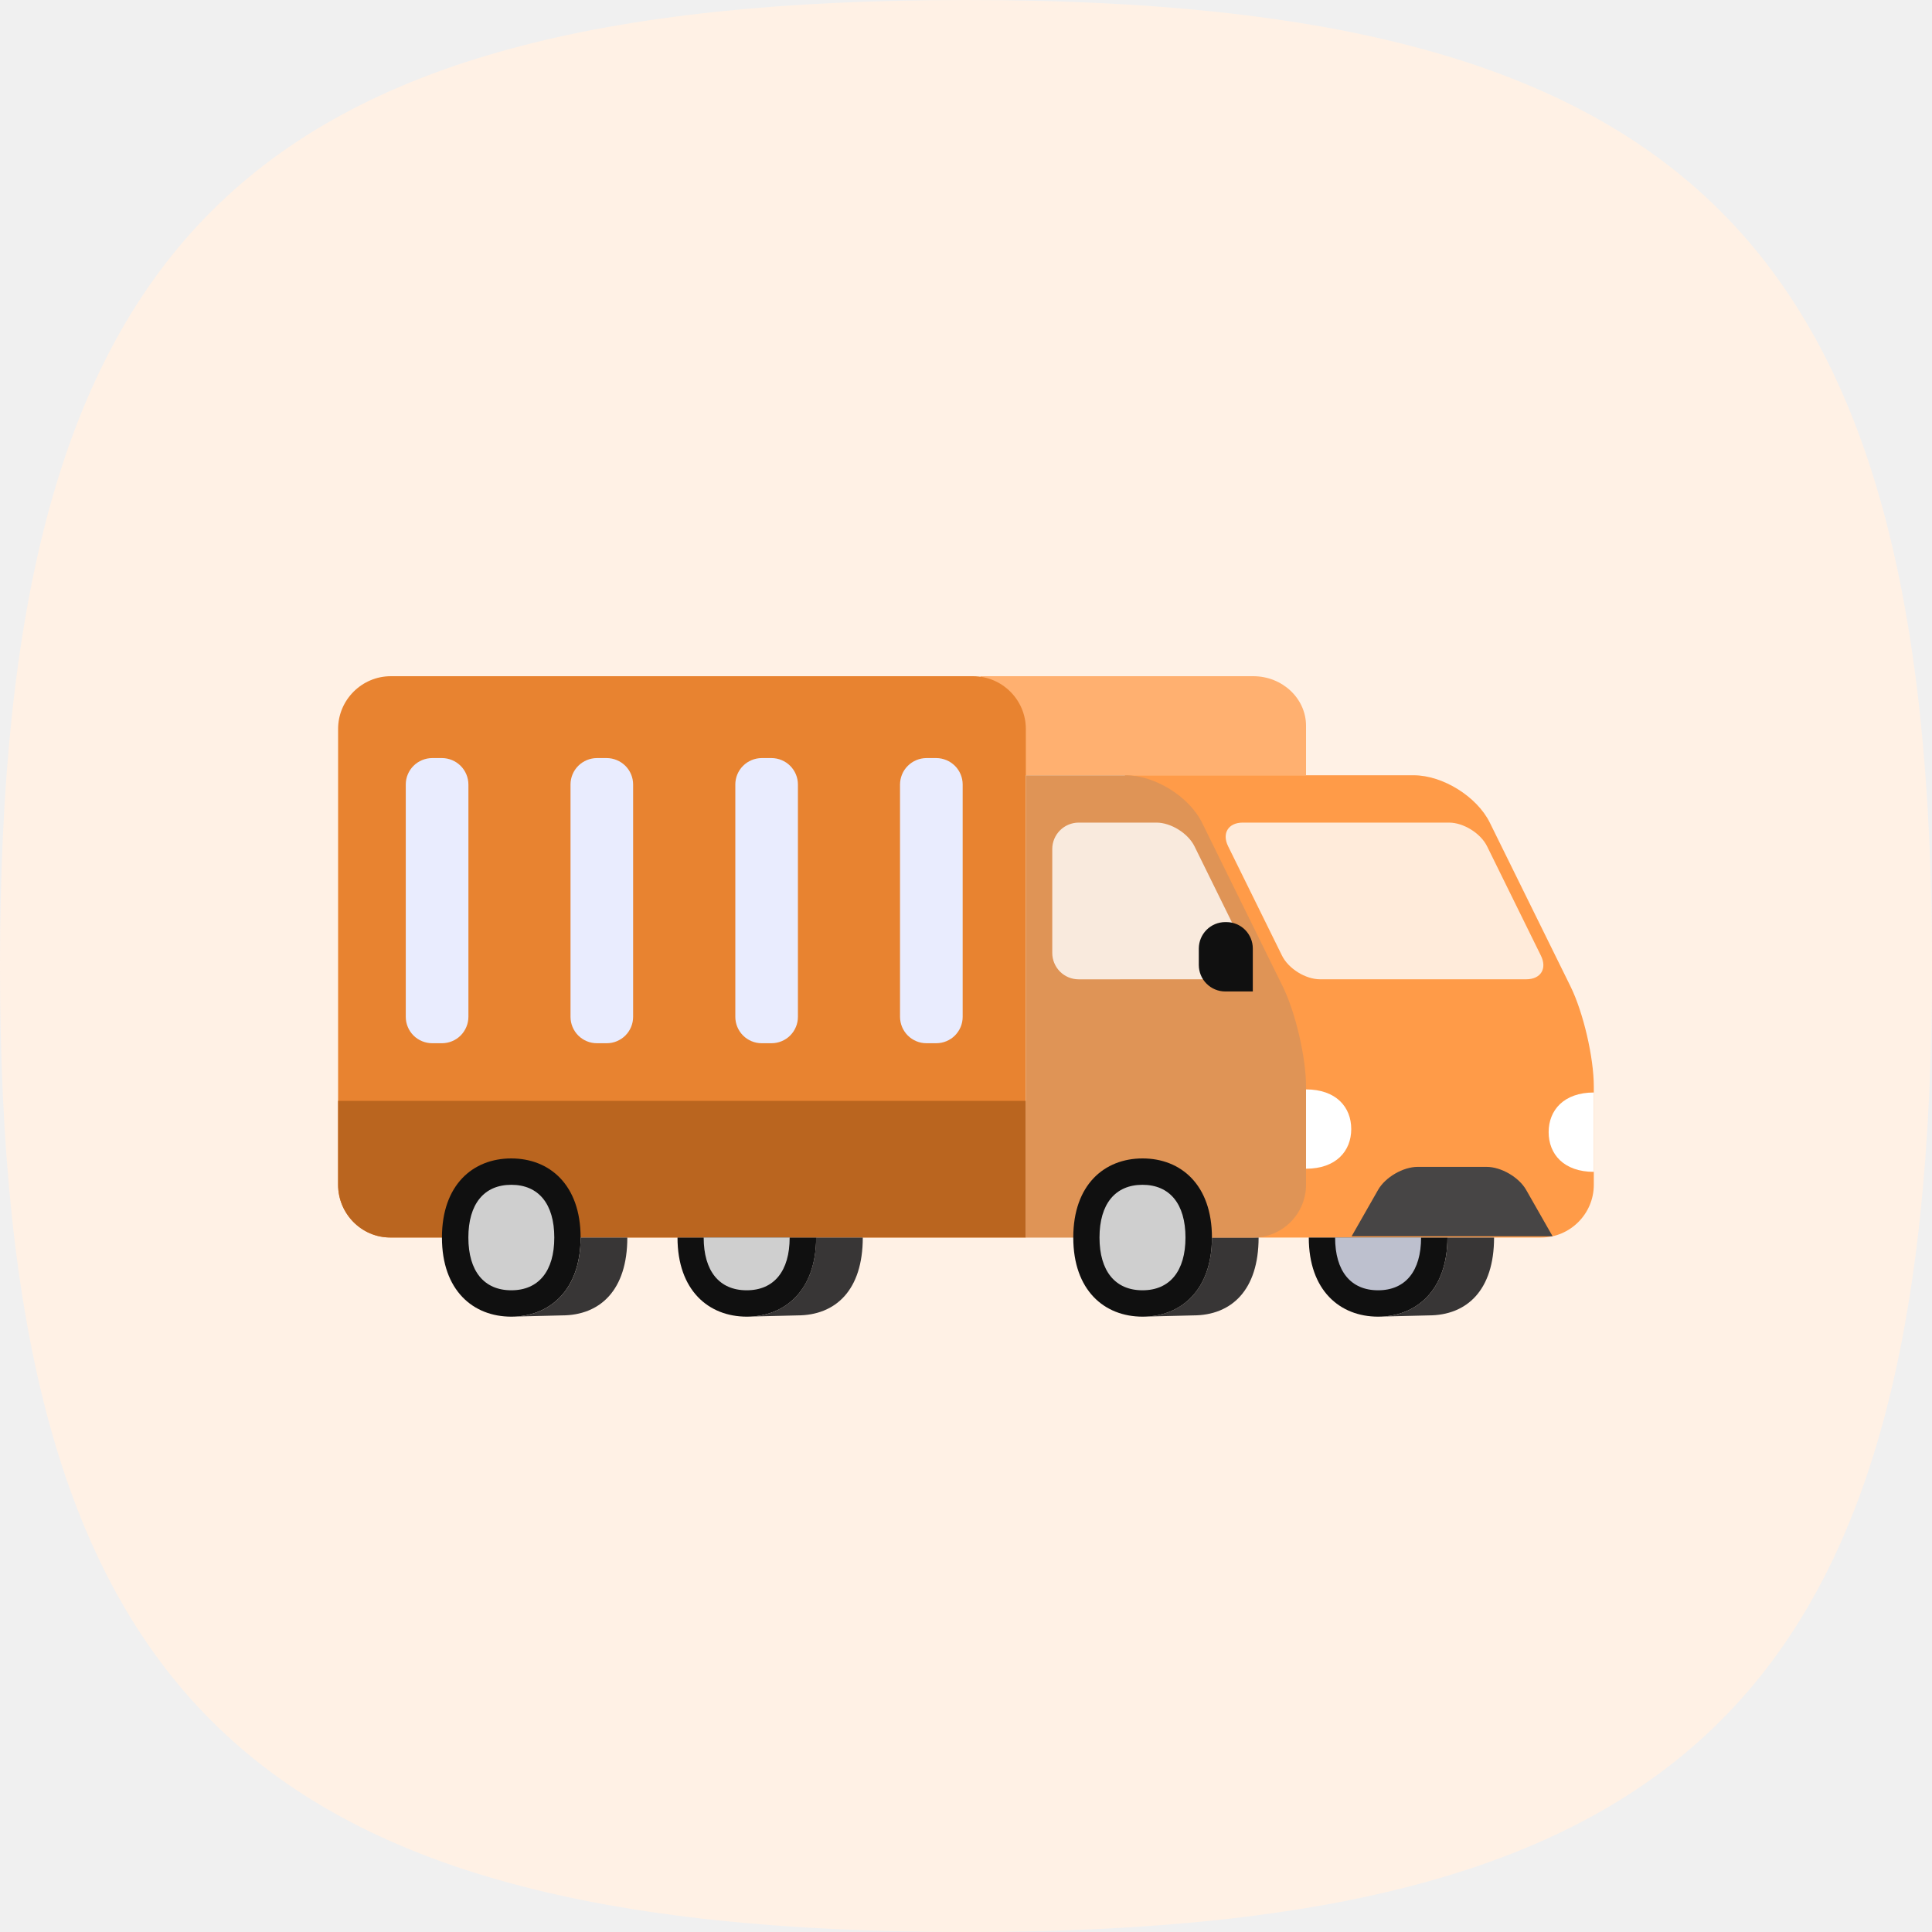
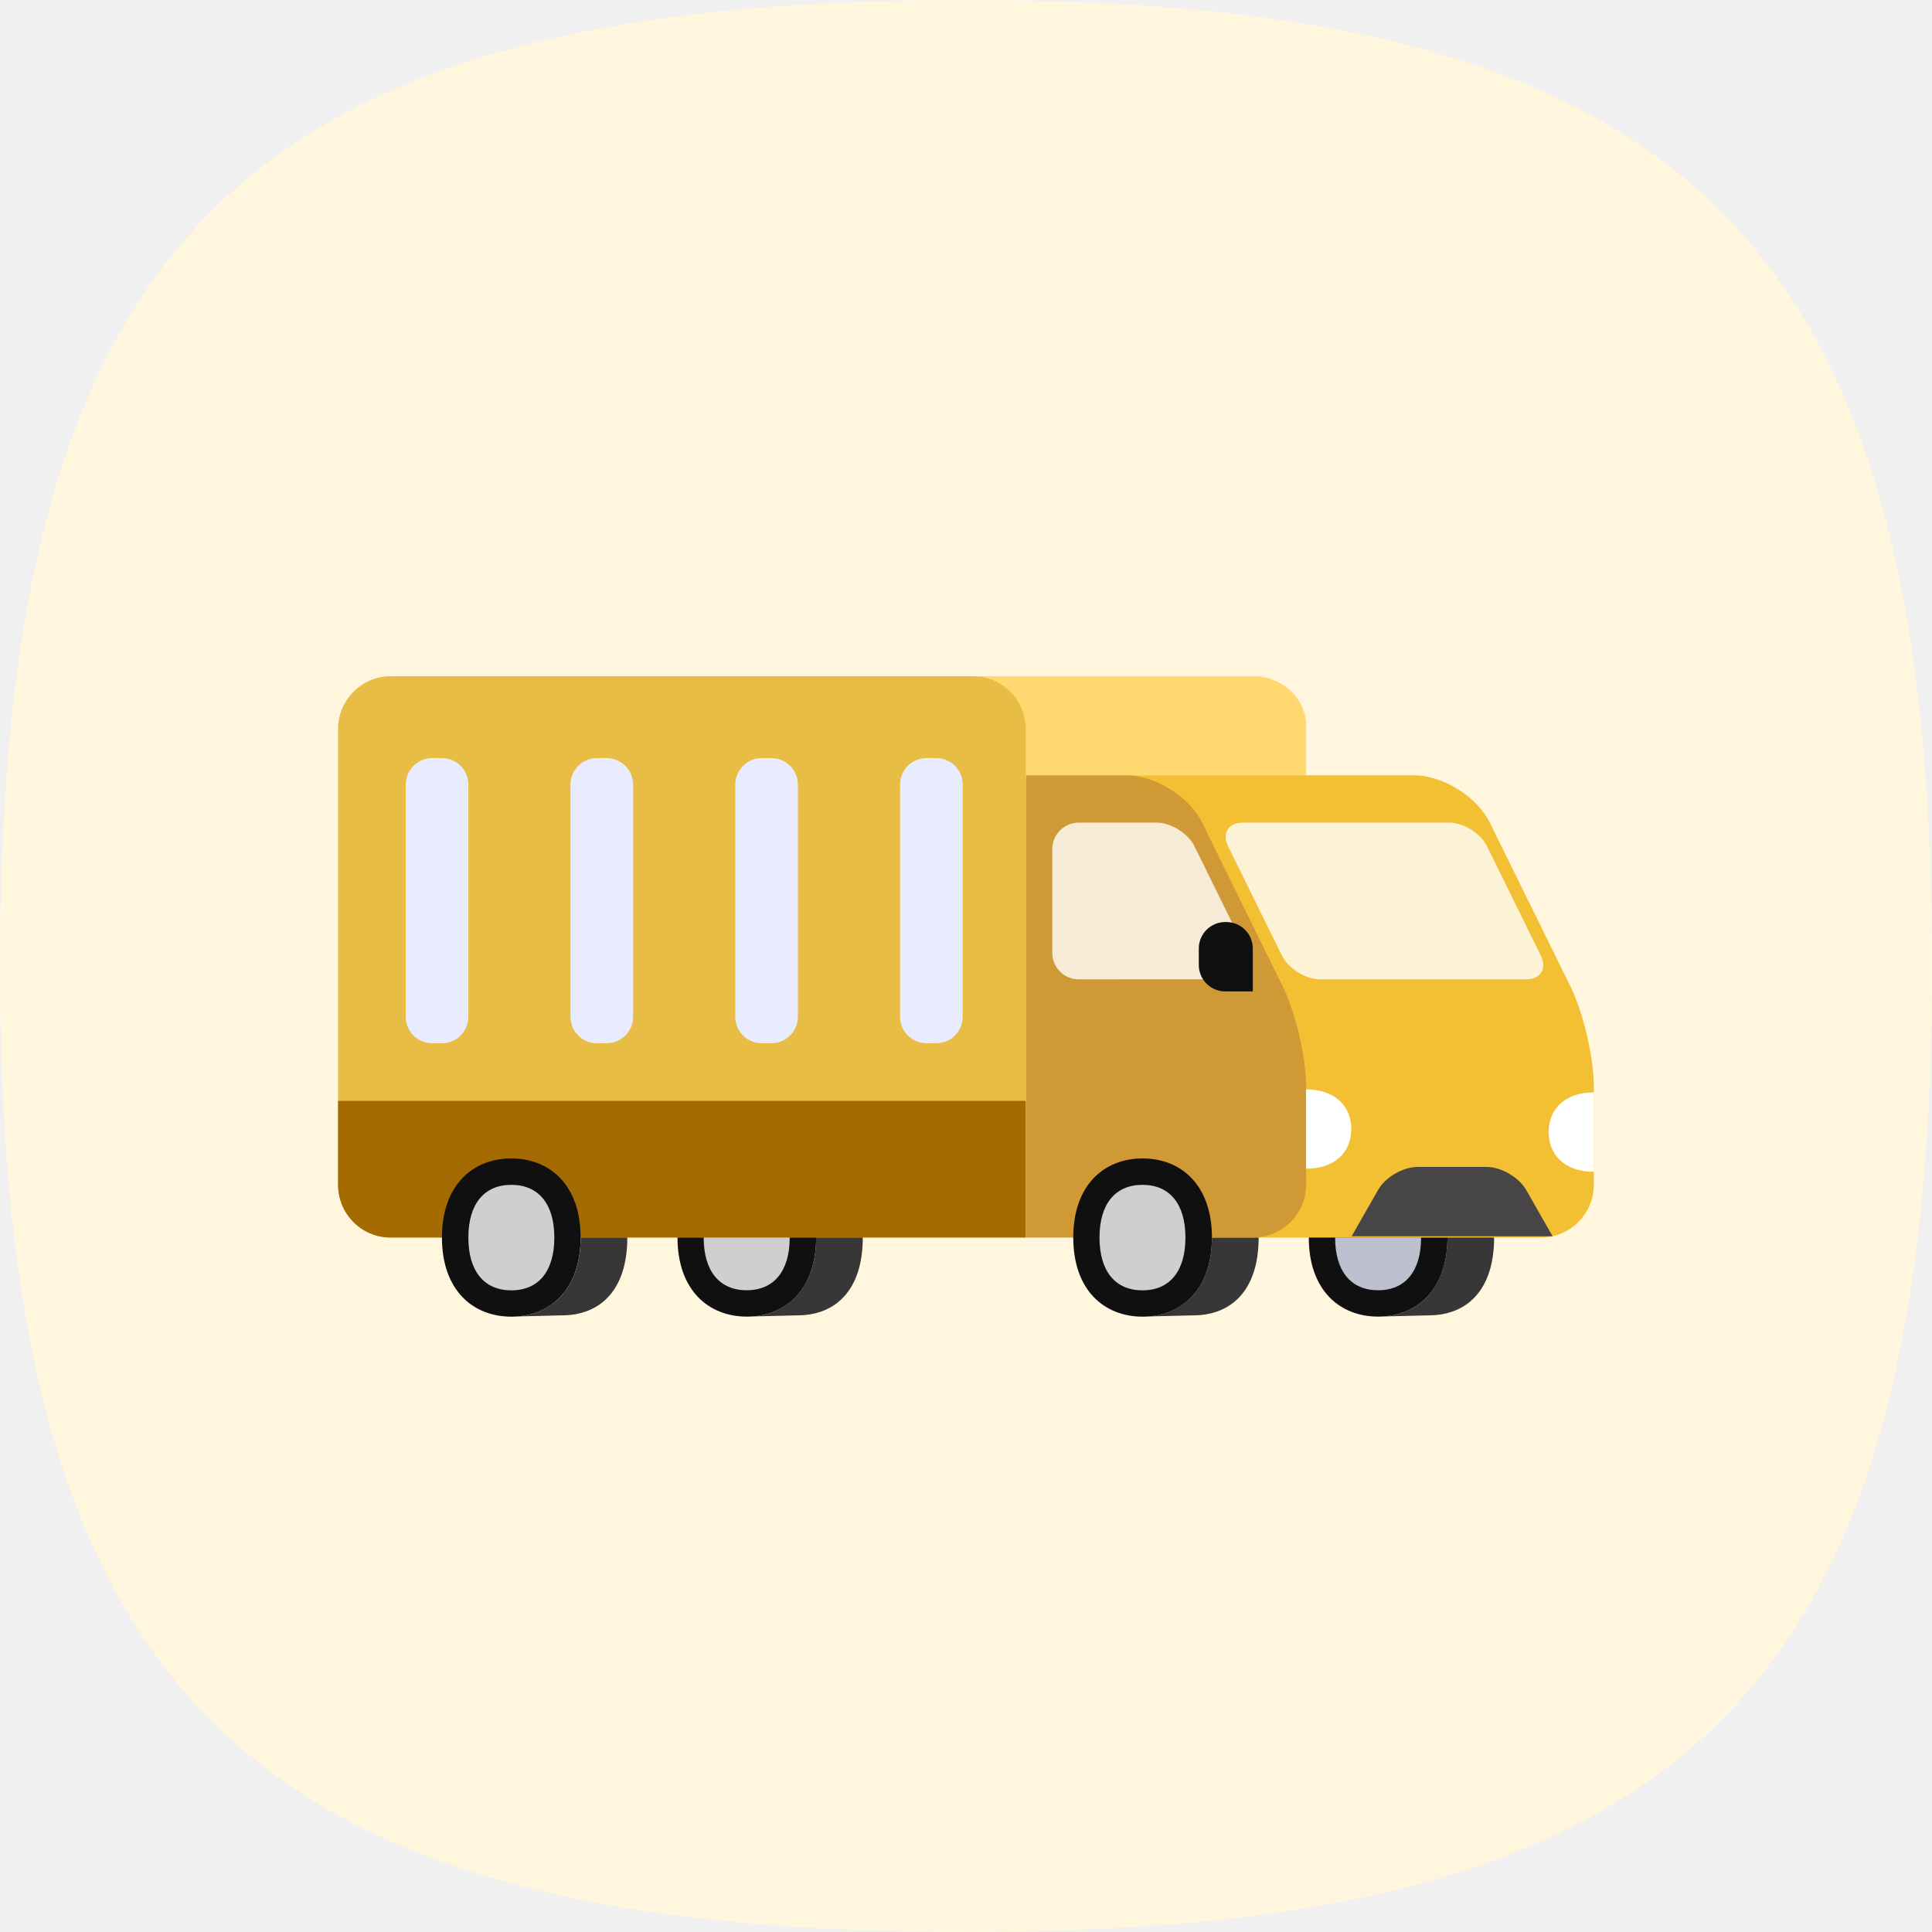
<svg xmlns="http://www.w3.org/2000/svg" width="40" height="40" viewBox="0 0 40 40" fill="none">
-   <path fill-rule="evenodd" clip-rule="evenodd" d="M0 20C0 34.999 5.001 40 20 40C34.999 40 40 34.999 40 20C40 5.001 34.999 0 20 0C5.001 0 0 5.001 0 20Z" fill="#FFF1E5" />
-   <path d="M20.301 14H25.948C26.549 14 27.04 14.461 27.04 15.026V16.051H20.301V14Z" fill="#FFB070" />
-   <path d="M7 15.092V24.529C7 25.13 7.486 25.621 8.078 25.621H21.239V15.092C21.239 14.491 20.748 14 20.147 14H8.092C7.491 14 7 14.491 7 15.092Z" fill="#E88330" />
-   <path d="M7 22.793V24.529C7 25.13 7.486 25.621 8.078 25.621H21.239V22.793H7Z" fill="#BA651F" />
-   <path d="M26.221 25.622H31.906C32.507 25.622 32.998 25.131 32.998 24.53V22.495C32.998 21.894 32.781 20.962 32.516 20.423L30.844 17.03C30.578 16.492 29.87 16.051 29.269 16.051H23.291V25.622H26.221Z" fill="#FF9B48" />
-   <path d="M27.097 25.622C27.097 26.714 27.738 27.26 28.533 27.26C29.324 27.26 29.968 26.714 29.968 25.622H27.097Z" fill="#101010" />
-   <path d="M33 24.262C32.375 24.262 32.063 23.894 32.063 23.44C32.063 22.987 32.375 22.619 33 22.619V24.262Z" fill="white" />
-   <path d="M27.039 24.197C27.664 24.197 27.976 23.829 27.976 23.376C27.976 22.922 27.664 22.555 27.039 22.555V24.197Z" fill="white" />
-   <path d="M29.967 25.622C29.967 26.714 29.324 27.26 28.531 27.26L29.577 27.234C30.37 27.234 30.933 26.713 30.933 25.622H29.967Z" fill="#383636" />
-   <path d="M25.092 25.622C25.092 26.714 24.449 27.26 23.656 27.26L24.702 27.234C25.495 27.234 26.058 26.713 26.058 25.622H25.092Z" fill="#383636" />
-   <path d="M16.898 25.622C16.898 26.714 16.255 27.26 15.462 27.26C14.669 27.26 14.027 26.714 14.027 25.622H16.898Z" fill="#101010" />
-   <path d="M16.896 25.622C16.896 26.714 16.253 27.26 15.46 27.26L16.507 27.234C17.3 27.234 17.863 26.713 17.863 25.622H16.896Z" fill="#383636" />
-   <path d="M10.585 23.984C11.378 23.984 12.021 24.53 12.021 25.622C12.021 26.714 11.378 27.26 10.585 27.26C9.793 27.26 9.15 26.714 9.15 25.622C9.15 24.53 9.792 23.984 10.585 23.984Z" fill="#101010" />
-   <path opacity="0.8" d="M10.586 26.714C11.152 26.714 11.476 26.316 11.476 25.622C11.476 24.928 11.152 24.53 10.586 24.53C10.021 24.53 9.697 24.928 9.697 25.622C9.697 26.316 10.021 26.714 10.586 26.714Z" fill="white" />
-   <path d="M12.021 25.622C12.021 26.714 11.378 27.26 10.585 27.26L11.631 27.234C12.424 27.234 12.988 26.713 12.988 25.622H12.021Z" fill="#383636" />
-   <path d="M21.239 16.052H23.311C23.912 16.052 24.62 16.493 24.886 17.031L26.558 20.424C26.823 20.963 27.04 21.895 27.04 22.495V24.531C27.039 24.82 26.924 25.097 26.719 25.302C26.515 25.507 26.237 25.622 25.948 25.623H21.239V16.052Z" fill="#DF9456" />
+   <path fill-rule="evenodd" clip-rule="evenodd" d="M0 20C0 34.999 5.001 40 20 40C34.999 40 40 34.999 40 20C40 5.001 34.999 0 20 0C5.001 0 0 5.001 0 20Z" fill="#FFF6DD" />
+   <path d="M20.302 14H25.949C26.549 14 27.041 14.461 27.041 15.026V16.051H20.302V14Z" fill="#FFD970" />
+   <path d="M6.999 15.092V24.529C6.999 25.13 7.485 25.621 8.077 25.621H21.238V15.092C21.238 14.491 20.747 14 20.146 14H8.091C7.49 14 6.999 14.491 6.999 15.092Z" fill="#E8BD45" />
+   <path d="M6.999 22.793V24.529C6.999 25.13 7.485 25.621 8.077 25.621H21.238V22.793H6.999Z" fill="#A36B02" />
+   <path d="M26.22 25.622H31.906C32.507 25.622 32.998 25.131 32.998 24.53V22.495C32.998 21.894 32.78 20.962 32.515 20.423L30.844 17.03C30.578 16.492 29.87 16.051 29.269 16.051H23.291V25.622H26.22Z" fill="#F2C032" />
+   <path d="M27.097 25.621C27.097 26.713 27.738 27.259 28.533 27.259C29.325 27.259 29.969 26.713 29.969 25.621H27.097Z" fill="#101010" />
+   <path d="M33 24.26C32.375 24.26 32.063 23.892 32.063 23.438C32.063 22.985 32.375 22.617 33 22.617V24.26Z" fill="white" />
+   <path d="M27.039 24.197C27.664 24.197 27.977 23.829 27.977 23.376C27.977 22.922 27.664 22.555 27.039 22.555V24.197Z" fill="white" />
+   <path d="M29.967 25.621C29.967 26.713 29.324 27.259 28.531 27.259L29.577 27.233C30.37 27.233 30.934 26.712 30.934 25.621H29.967Z" fill="#383636" />
+   <path d="M25.092 25.621C25.092 26.713 24.45 27.259 23.657 27.259L24.703 27.233C25.495 27.233 26.059 26.712 26.059 25.621H25.092Z" fill="#383636" />
+   <path d="M16.898 25.621C16.898 26.713 16.256 27.259 15.463 27.259C14.67 27.259 14.027 26.713 14.027 25.621H16.898Z" fill="#101010" />
+   <path d="M16.897 25.621C16.897 26.713 16.254 27.259 15.461 27.259L16.507 27.233C17.3 27.233 17.863 26.712 17.863 25.621H16.897Z" fill="#383636" />
+   <path d="M10.586 23.984C11.378 23.984 12.021 24.53 12.021 25.622C12.021 26.714 11.378 27.26 10.586 27.26C9.793 27.26 9.15 26.714 9.15 25.622C9.15 24.53 9.793 23.984 10.586 23.984Z" fill="#101010" />
+   <path opacity="0.8" d="M10.587 26.715C11.152 26.715 11.477 26.317 11.477 25.623C11.477 24.929 11.152 24.531 10.587 24.531C10.021 24.531 9.697 24.929 9.697 25.623C9.697 26.317 10.022 26.715 10.587 26.715Z" fill="white" />
+   <path d="M12.022 25.621C12.022 26.713 11.379 27.259 10.586 27.259L11.632 27.233C12.425 27.233 12.988 26.712 12.988 25.621H12.022Z" fill="#383636" />
+   <path d="M21.24 16.051H23.312C23.913 16.051 24.622 16.492 24.887 17.03L26.558 20.423C26.825 20.962 27.041 21.894 27.041 22.494V24.53C27.04 24.819 26.925 25.096 26.72 25.301C26.516 25.506 26.238 25.621 25.949 25.622H21.24V16.051Z" fill="#CF9A36" />
  <path d="M23.656 23.984C24.449 23.984 25.092 24.53 25.092 25.622C25.092 26.714 24.449 27.26 23.656 27.26C22.863 27.26 22.221 26.714 22.221 25.622C22.221 24.53 22.863 23.984 23.656 23.984Z" fill="#101010" />
-   <path opacity="0.8" d="M23.654 26.714C24.219 26.714 24.544 26.316 24.544 25.622C24.544 24.928 24.219 24.53 23.654 24.53C23.089 24.53 22.764 24.928 22.764 25.622C22.764 26.316 23.089 26.714 23.654 26.714Z" fill="white" />
-   <path opacity="0.8" d="M27.642 25.622C27.642 26.318 27.966 26.714 28.532 26.714C29.097 26.714 29.422 26.318 29.422 25.622H27.642Z" fill="#E9ECFE" />
-   <path opacity="0.8" d="M14.569 25.622C14.569 26.318 14.894 26.714 15.459 26.714C16.024 26.714 16.349 26.318 16.349 25.622H14.569Z" fill="white" />
-   <path opacity="0.8" d="M31.599 20.275C31.899 20.275 32.036 20.055 31.903 19.786L30.788 17.521C30.655 17.252 30.3 17.031 30 17.031H25.732C25.431 17.031 25.294 17.252 25.427 17.521L26.543 19.786C26.676 20.055 27.029 20.275 27.33 20.275H31.599Z" fill="white" />
-   <path opacity="0.8" d="M25.54 20.275C25.841 20.275 25.978 20.055 25.845 19.786L24.73 17.521C24.597 17.252 24.243 17.031 23.942 17.031H22.331C22.186 17.032 22.048 17.09 21.946 17.192C21.844 17.294 21.786 17.433 21.786 17.577V19.73C21.786 19.875 21.844 20.013 21.946 20.116C22.048 20.218 22.187 20.276 22.332 20.276L25.54 20.275Z" fill="white" />
-   <path d="M32.145 25.596L31.596 24.633C31.447 24.373 31.08 24.159 30.78 24.159H29.35C29.049 24.159 28.682 24.373 28.533 24.633L27.984 25.596H32.145Z" fill="#474545" />
-   <path d="M18.634 21.053C18.635 21.198 18.692 21.336 18.795 21.439C18.897 21.541 19.036 21.599 19.18 21.599H19.385C19.53 21.598 19.669 21.541 19.771 21.439C19.873 21.336 19.931 21.198 19.931 21.053V16.241C19.931 16.097 19.873 15.958 19.771 15.856C19.668 15.754 19.53 15.696 19.385 15.695H19.18C19.036 15.696 18.897 15.754 18.795 15.856C18.692 15.958 18.635 16.097 18.634 16.241V21.053Z" fill="#E9ECFE" />
-   <path d="M15.224 21.053C15.224 21.198 15.282 21.336 15.384 21.439C15.486 21.541 15.625 21.599 15.77 21.599H15.975C16.119 21.598 16.258 21.541 16.36 21.439C16.462 21.336 16.52 21.198 16.52 21.053V16.241C16.52 16.097 16.462 15.958 16.36 15.856C16.258 15.754 16.119 15.696 15.975 15.695H15.77C15.625 15.696 15.486 15.754 15.384 15.856C15.282 15.958 15.224 16.097 15.224 16.241V21.053Z" fill="#E9ECFE" />
-   <path d="M11.812 21.053C11.812 21.198 11.87 21.336 11.972 21.439C12.074 21.541 12.213 21.599 12.357 21.599H12.562C12.707 21.599 12.845 21.541 12.948 21.439C13.05 21.336 13.108 21.198 13.108 21.053V16.241C13.108 16.097 13.05 15.958 12.948 15.856C12.845 15.754 12.707 15.696 12.562 15.695H12.357C12.213 15.696 12.074 15.754 11.972 15.856C11.87 15.958 11.812 16.097 11.812 16.241V21.053Z" fill="#E9ECFE" />
-   <path d="M8.401 21.053C8.401 21.198 8.459 21.336 8.561 21.439C8.664 21.541 8.802 21.598 8.947 21.599H9.152C9.296 21.598 9.435 21.541 9.537 21.439C9.639 21.336 9.697 21.198 9.698 21.053V16.241C9.697 16.097 9.639 15.958 9.537 15.856C9.435 15.754 9.296 15.696 9.152 15.695H8.947C8.802 15.696 8.664 15.754 8.561 15.856C8.459 15.958 8.401 16.097 8.401 16.241V21.053Z" fill="#E9ECFE" />
-   <path d="M25.938 20.527V19.637C25.938 19.492 25.88 19.354 25.778 19.251C25.676 19.149 25.537 19.091 25.392 19.091H25.366C25.222 19.091 25.083 19.149 24.981 19.251C24.878 19.354 24.821 19.492 24.82 19.637V19.981C24.821 20.126 24.878 20.265 24.981 20.367C25.083 20.469 25.222 20.527 25.366 20.527H25.938Z" fill="#101010" />
+   <path opacity="0.8" d="M23.654 26.715C24.219 26.715 24.543 26.317 24.543 25.623C24.543 24.929 24.219 24.531 23.654 24.531C23.088 24.531 22.764 24.929 22.764 25.623C22.764 26.317 23.088 26.715 23.654 26.715Z" fill="white" />
+   <path opacity="0.8" d="M27.642 25.621C27.642 26.317 27.967 26.713 28.532 26.713C29.097 26.713 29.422 26.317 29.422 25.621H27.642Z" fill="#E9ECFE" />
+   <path opacity="0.8" d="M14.569 25.621C14.569 26.317 14.895 26.713 15.459 26.713C16.024 26.713 16.35 26.317 16.35 25.621H14.569Z" fill="white" />
+   <path opacity="0.8" d="M31.598 20.275C31.898 20.275 32.035 20.055 31.902 19.786L30.787 17.521C30.654 17.252 30.3 17.031 30 17.031H25.731C25.43 17.031 25.294 17.252 25.426 17.521L26.542 19.786C26.675 20.055 27.029 20.275 27.329 20.275H31.598Z" fill="white" />
+   <path opacity="0.8" d="M25.541 20.275C25.841 20.275 25.978 20.055 25.846 19.786L24.73 17.521C24.597 17.252 24.243 17.031 23.943 17.031H22.332C22.187 17.032 22.049 17.09 21.947 17.192C21.844 17.294 21.787 17.433 21.786 17.577V19.73C21.787 19.875 21.844 20.013 21.947 20.116C22.049 20.218 22.188 20.276 22.332 20.276L25.541 20.275Z" fill="white" />
+   <path d="M32.145 25.596L31.596 24.634C31.447 24.374 31.079 24.16 30.779 24.16H29.349C29.049 24.16 28.681 24.374 28.533 24.634L27.984 25.596H32.145Z" fill="#474545" />
+   <path d="M18.635 21.053C18.635 21.198 18.693 21.336 18.795 21.439C18.898 21.541 19.036 21.599 19.181 21.599H19.386C19.53 21.598 19.669 21.541 19.771 21.439C19.873 21.336 19.931 21.198 19.932 21.053V16.241C19.931 16.097 19.873 15.958 19.771 15.856C19.669 15.754 19.53 15.696 19.386 15.695H19.181C19.036 15.696 18.898 15.754 18.795 15.856C18.693 15.958 18.635 16.097 18.635 16.241V21.053Z" fill="#E9ECFE" />
+   <path d="M15.223 21.053C15.223 21.198 15.281 21.336 15.383 21.439C15.486 21.541 15.624 21.599 15.769 21.599H15.974C16.118 21.598 16.257 21.541 16.359 21.439C16.462 21.336 16.519 21.198 16.52 21.053V16.241C16.519 16.097 16.461 15.958 16.359 15.856C16.257 15.754 16.118 15.696 15.974 15.695H15.769C15.624 15.696 15.486 15.754 15.383 15.856C15.281 15.958 15.223 16.097 15.223 16.241V21.053Z" fill="#E9ECFE" />
+   <path d="M11.811 21.053C11.811 21.198 11.869 21.336 11.971 21.439C12.073 21.541 12.212 21.599 12.357 21.599H12.561C12.706 21.599 12.845 21.541 12.947 21.439C13.049 21.336 13.107 21.198 13.107 21.053V16.241C13.107 16.097 13.049 15.958 12.947 15.856C12.845 15.754 12.706 15.696 12.561 15.695H12.357C12.212 15.696 12.073 15.754 11.971 15.856C11.869 15.958 11.811 16.097 11.811 16.241V21.053Z" fill="#E9ECFE" />
+   <path d="M8.401 21.053C8.401 21.198 8.459 21.336 8.561 21.439C8.663 21.541 8.802 21.598 8.947 21.599H9.151C9.296 21.598 9.435 21.541 9.537 21.439C9.639 21.336 9.697 21.198 9.697 21.053V16.241C9.697 16.097 9.639 15.958 9.537 15.856C9.435 15.754 9.296 15.696 9.151 15.695H8.947C8.802 15.696 8.663 15.754 8.561 15.856C8.459 15.958 8.401 16.097 8.401 16.241V21.053Z" fill="#E9ECFE" />
+   <path d="M25.938 20.526V19.636C25.937 19.491 25.88 19.353 25.777 19.25C25.675 19.148 25.536 19.09 25.392 19.09H25.366C25.221 19.09 25.082 19.148 24.98 19.25C24.878 19.353 24.82 19.491 24.82 19.636V19.98C24.82 20.125 24.878 20.264 24.98 20.366C25.082 20.468 25.221 20.526 25.366 20.526H25.938Z" fill="#101010" />
</svg>
